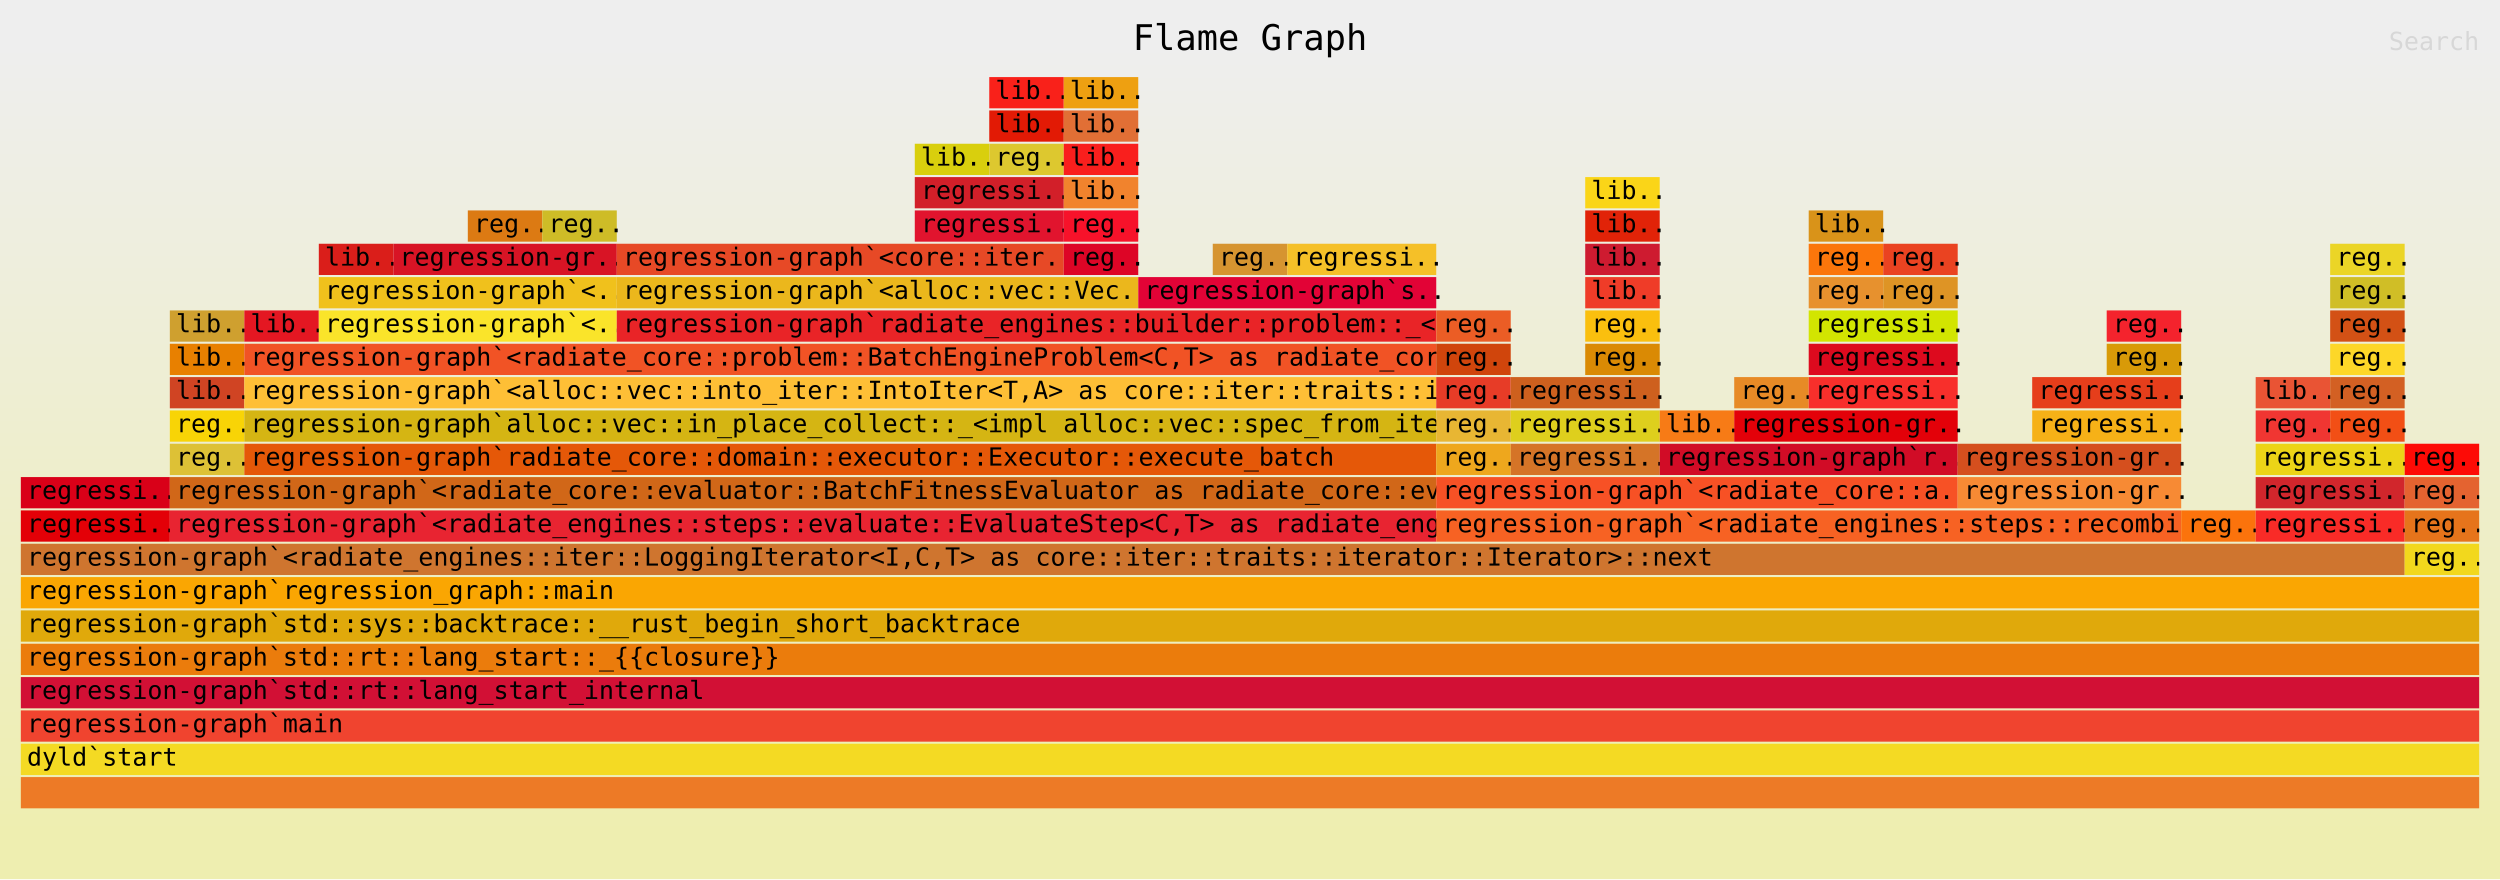
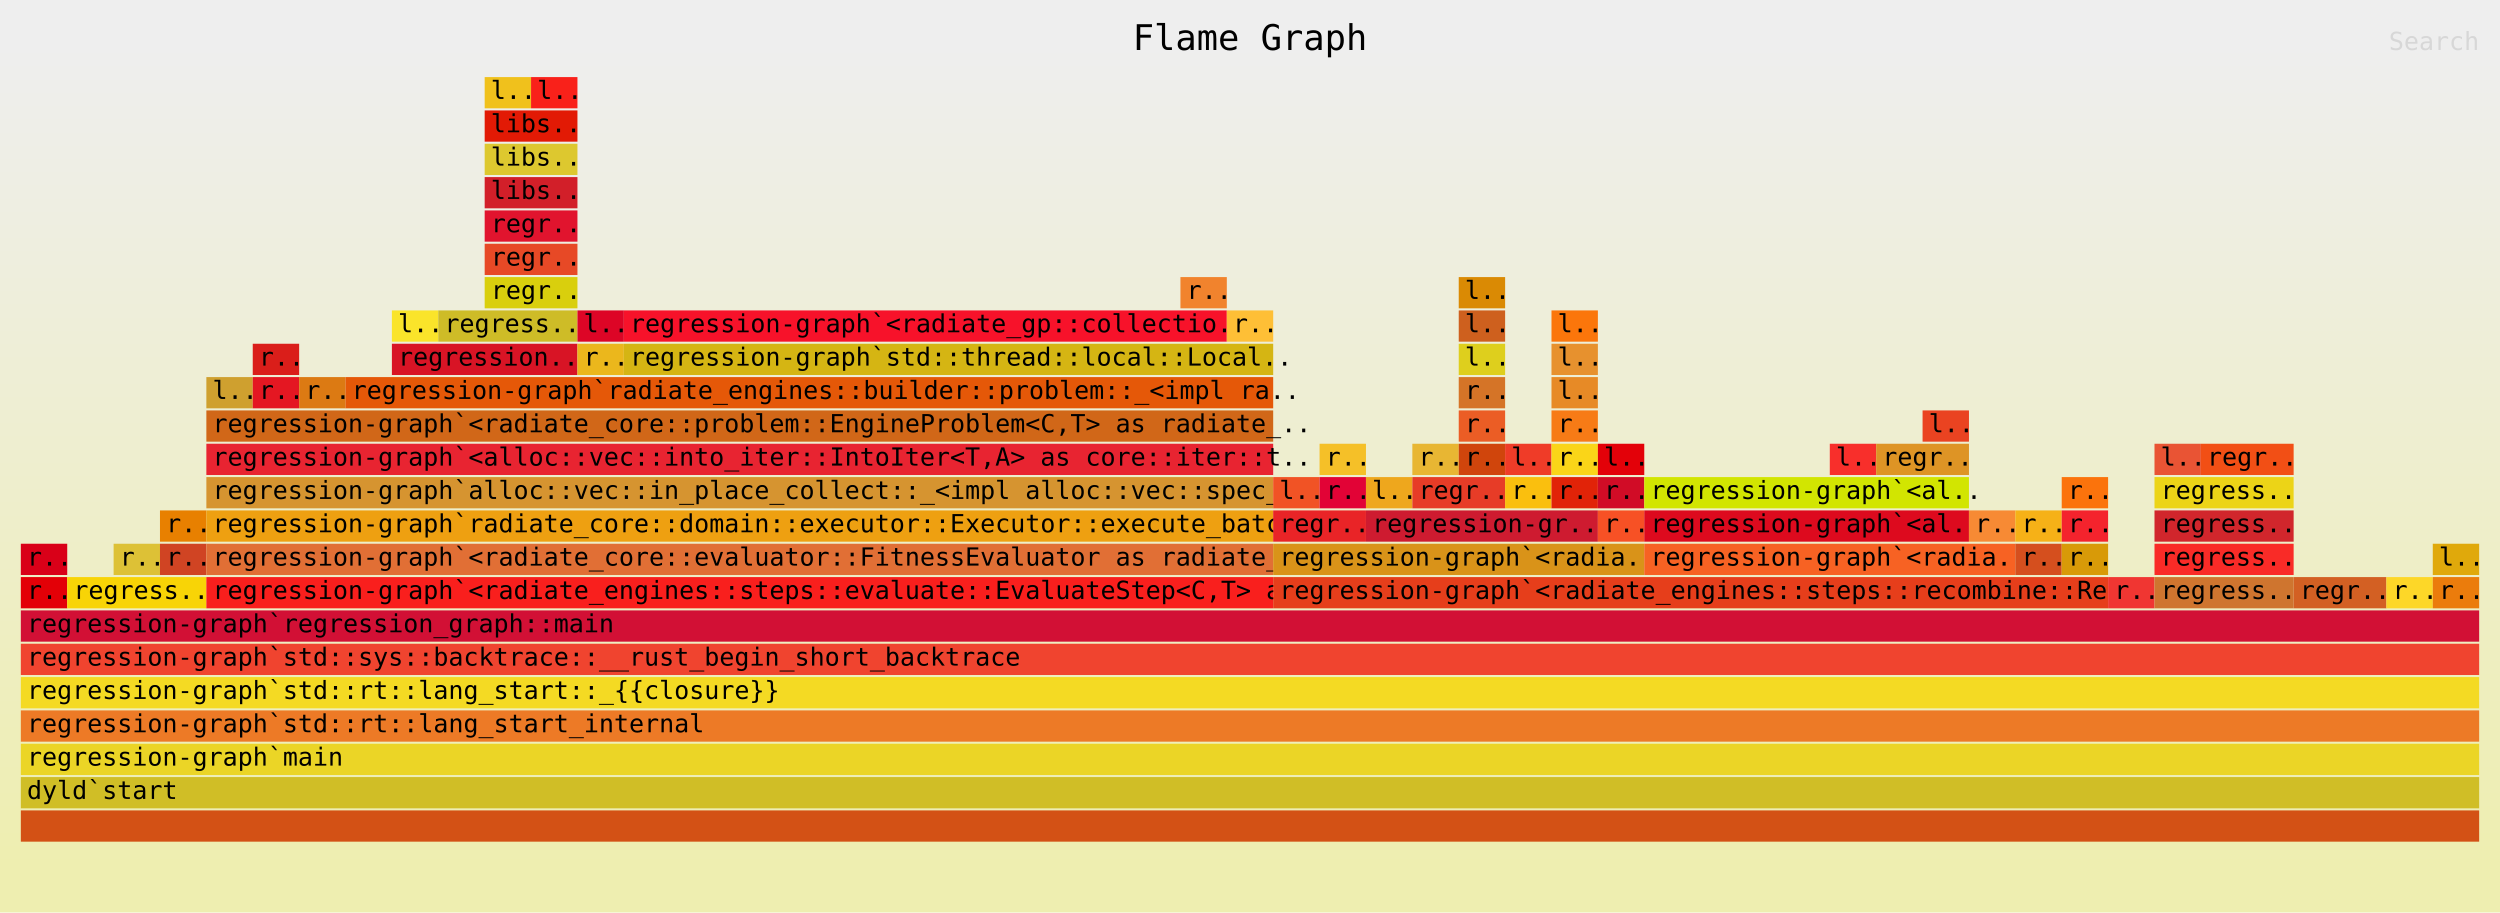
- <svg xmlns="http://www.w3.org/2000/svg" xmlns:ns1="http://github.com/jonhoo/inferno" version="1.1" width="1200" height="422" viewBox="0 0 1200 422">
+ <svg xmlns="http://www.w3.org/2000/svg" xmlns:ns1="http://github.com/jonhoo/inferno" version="1.1" width="1200" height="438" viewBox="0 0 1200 438">
  <defs>
    <linearGradient id="background" y1="0" y2="1" x1="0" x2="0">
      <stop stop-color="#eeeeee" offset="5%" />
      <stop stop-color="#eeeeb0" offset="95%" />
    </linearGradient>
  </defs>
  <style type="text/css">
text { font-family:monospace; font-size:12px }
#title { text-anchor:middle; font-size:17px; }
#matched { text-anchor:end; }
#search { text-anchor:end; opacity:0.1; cursor:pointer; }
#search:hover, #search.show { opacity:1; }
#subtitle { text-anchor:middle; font-color:rgb(160,160,160); }
#unzoom { cursor:pointer; }
#frames &gt; *:hover { stroke:black; stroke-width:0.5; cursor:pointer; }
.hide { display:none; }
.parent { opacity:0.5; }
</style>
-   <rect x="0" y="0" width="100%" height="422" fill="url(#background)" />
+   <rect x="0" y="0" width="100%" height="438" fill="url(#background)" />
  <text id="title" fill="rgb(0,0,0)" x="50%" y="24.00">Flame Graph</text>
-   <text id="details" fill="rgb(0,0,0)" x="10" y="405.00"> </text>
+   <text id="details" fill="rgb(0,0,0)" x="10" y="421.00"> </text>
  <text id="unzoom" class="hide" fill="rgb(0,0,0)" x="10" y="24.00">Reset Zoom</text>
  <text id="search" fill="rgb(0,0,0)" x="1190" y="24.00">Search</text>
-   <text id="matched" fill="rgb(0,0,0)" x="1190" y="405.00"> </text>
-   <svg id="frames" x="10" width="1180" total_samples="33">
-     <g>
-       <rect x="0%" y="245" width="6.061%" height="15" fill="rgb(227,0,7)" ns1:x="0" ns1:w="2" />
-       <text x="0.25%" y="255.50">regressi..</text>
-     </g>
-     <g>
-       <rect x="0%" y="229" width="6.061%" height="15" fill="rgb(217,0,24)" ns1:x="0" ns1:w="2" />
-       <text x="0.25%" y="239.50">regressi..</text>
-     </g>
-     <g>
-       <rect x="6.061%" y="213" width="3.03%" height="15" fill="rgb(221,193,54)" ns1:x="2" ns1:w="1" />
-       <text x="6.311%" y="223.50">reg..</text>
-     </g>
-     <g>
-       <rect x="6.061%" y="197" width="3.03%" height="15" fill="rgb(248,212,6)" ns1:x="2" ns1:w="1" />
-       <text x="6.311%" y="207.50">reg..</text>
-     </g>
-     <g>
-       <rect x="6.061%" y="181" width="3.03%" height="15" fill="rgb(208,68,35)" ns1:x="2" ns1:w="1" />
-       <text x="6.311%" y="191.50">lib..</text>
-     </g>
-     <g>
-       <rect x="6.061%" y="165" width="3.03%" height="15" fill="rgb(232,128,0)" ns1:x="2" ns1:w="1" />
-       <text x="6.311%" y="175.50">lib..</text>
-     </g>
-     <g>
-       <rect x="6.061%" y="149" width="3.03%" height="15" fill="rgb(207,160,47)" ns1:x="2" ns1:w="1" />
-       <text x="6.311%" y="159.50">lib..</text>
-     </g>
-     <g>
-       <rect x="9.091%" y="149" width="3.03%" height="15" fill="rgb(228,23,34)" ns1:x="3" ns1:w="1" />
-       <text x="9.341%" y="159.50">lib..</text>
-     </g>
-     <g>
-       <rect x="12.121%" y="117" width="3.03%" height="15" fill="rgb(218,30,26)" ns1:x="4" ns1:w="1" />
-       <text x="12.371%" y="127.50">lib..</text>
-     </g>
-     <g>
-       <rect x="18.182%" y="101" width="3.03%" height="15" fill="rgb(220,122,19)" ns1:x="6" ns1:w="1" />
-       <text x="18.432%" y="111.50">reg..</text>
-     </g>
-     <g>
-       <rect x="12.121%" y="149" width="12.121%" height="15" fill="rgb(250,228,42)" ns1:x="4" ns1:w="4" />
-       <text x="12.371%" y="159.50">regression-graph`&lt;..</text>
-     </g>
-     <g>
-       <rect x="12.121%" y="133" width="12.121%" height="15" fill="rgb(240,193,28)" ns1:x="4" ns1:w="4" />
-       <text x="12.371%" y="143.50">regression-graph`&lt;..</text>
-     </g>
-     <g>
-       <rect x="15.152%" y="117" width="9.091%" height="15" fill="rgb(216,20,37)" ns1:x="5" ns1:w="3" />
-       <text x="15.402%" y="127.50">regression-gr..</text>
-     </g>
-     <g>
-       <rect x="21.212%" y="101" width="3.03%" height="15" fill="rgb(206,188,39)" ns1:x="7" ns1:w="1" />
-       <text x="21.462%" y="111.50">reg..</text>
-     </g>
-     <g>
-       <rect x="36.364%" y="69" width="3.03%" height="15" fill="rgb(217,207,13)" ns1:x="12" ns1:w="1" />
-       <text x="36.614%" y="79.50">lib..</text>
-     </g>
-     <g>
-       <rect x="24.242%" y="117" width="18.182%" height="15" fill="rgb(231,73,38)" ns1:x="8" ns1:w="6" />
-       <text x="24.492%" y="127.50">regression-graph`&lt;core::iter..</text>
-     </g>
-     <g>
-       <rect x="36.364%" y="101" width="6.061%" height="15" fill="rgb(225,20,46)" ns1:x="12" ns1:w="2" />
-       <text x="36.614%" y="111.50">regressi..</text>
-     </g>
-     <g>
-       <rect x="36.364%" y="85" width="6.061%" height="15" fill="rgb(210,31,41)" ns1:x="12" ns1:w="2" />
-       <text x="36.614%" y="95.50">regressi..</text>
-     </g>
-     <g>
-       <rect x="39.394%" y="69" width="3.03%" height="15" fill="rgb(221,200,47)" ns1:x="13" ns1:w="1" />
-       <text x="39.644%" y="79.50">reg..</text>
-     </g>
-     <g>
-       <rect x="39.394%" y="53" width="3.03%" height="15" fill="rgb(226,26,5)" ns1:x="13" ns1:w="1" />
-       <text x="39.644%" y="63.50">lib..</text>
-     </g>
-     <g>
-       <rect x="39.394%" y="37" width="3.03%" height="15" fill="rgb(249,33,26)" ns1:x="13" ns1:w="1" />
-       <text x="39.644%" y="47.50">lib..</text>
-     </g>
-     <g>
-       <rect x="24.242%" y="133" width="21.212%" height="15" fill="rgb(235,183,28)" ns1:x="8" ns1:w="7" />
-       <text x="24.492%" y="143.50">regression-graph`&lt;alloc::vec::Vec..</text>
-     </g>
-     <g>
-       <rect x="42.424%" y="117" width="3.03%" height="15" fill="rgb(221,5,38)" ns1:x="14" ns1:w="1" />
-       <text x="42.674%" y="127.50">reg..</text>
-     </g>
-     <g>
-       <rect x="42.424%" y="101" width="3.03%" height="15" fill="rgb(247,18,42)" ns1:x="14" ns1:w="1" />
-       <text x="42.674%" y="111.50">reg..</text>
-     </g>
-     <g>
-       <rect x="42.424%" y="85" width="3.03%" height="15" fill="rgb(241,131,45)" ns1:x="14" ns1:w="1" />
-       <text x="42.674%" y="95.50">lib..</text>
-     </g>
-     <g>
-       <rect x="42.424%" y="69" width="3.03%" height="15" fill="rgb(249,31,29)" ns1:x="14" ns1:w="1" />
-       <text x="42.674%" y="79.50">lib..</text>
-     </g>
-     <g>
-       <rect x="42.424%" y="53" width="3.03%" height="15" fill="rgb(225,111,53)" ns1:x="14" ns1:w="1" />
-       <text x="42.674%" y="63.50">lib..</text>
-     </g>
-     <g>
-       <rect x="42.424%" y="37" width="3.03%" height="15" fill="rgb(238,160,17)" ns1:x="14" ns1:w="1" />
-       <text x="42.674%" y="47.50">lib..</text>
-     </g>
-     <g>
-       <rect x="48.485%" y="117" width="3.03%" height="15" fill="rgb(214,148,48)" ns1:x="16" ns1:w="1" />
-       <text x="48.735%" y="127.50">reg..</text>
-     </g>
-     <g>
-       <rect x="6.061%" y="245" width="51.515%" height="15" fill="rgb(232,36,49)" ns1:x="2" ns1:w="17" />
-       <text x="6.311%" y="255.50">regression-graph`&lt;radiate_engines::steps::evaluate::EvaluateStep&lt;C,T&gt; as radiate_engi..</text>
-     </g>
-     <g>
-       <rect x="6.061%" y="229" width="51.515%" height="15" fill="rgb(209,103,24)" ns1:x="2" ns1:w="17" />
-       <text x="6.311%" y="239.50">regression-graph`&lt;radiate_core::evaluator::BatchFitnessEvaluator as radiate_core::eva..</text>
-     </g>
-     <g>
-       <rect x="9.091%" y="213" width="48.485%" height="15" fill="rgb(229,88,8)" ns1:x="3" ns1:w="16" />
-       <text x="9.341%" y="223.50">regression-graph`radiate_core::domain::executor::Executor::execute_batch</text>
-     </g>
-     <g>
-       <rect x="9.091%" y="197" width="48.485%" height="15" fill="rgb(213,181,19)" ns1:x="3" ns1:w="16" />
-       <text x="9.341%" y="207.50">regression-graph`alloc::vec::in_place_collect::_&lt;impl alloc::vec::spec_from_iter..</text>
-     </g>
-     <g>
-       <rect x="9.091%" y="181" width="48.485%" height="15" fill="rgb(254,191,54)" ns1:x="3" ns1:w="16" />
-       <text x="9.341%" y="191.50">regression-graph`&lt;alloc::vec::into_iter::IntoIter&lt;T,A&gt; as core::iter::traits::it..</text>
-     </g>
-     <g>
-       <rect x="9.091%" y="165" width="48.485%" height="15" fill="rgb(241,83,37)" ns1:x="3" ns1:w="16" />
-       <text x="9.341%" y="175.50">regression-graph`&lt;radiate_core::problem::BatchEngineProblem&lt;C,T&gt; as radiate_core..</text>
-     </g>
-     <g>
-       <rect x="24.242%" y="149" width="33.333%" height="15" fill="rgb(233,36,39)" ns1:x="8" ns1:w="11" />
-       <text x="24.492%" y="159.50">regression-graph`radiate_engines::builder::problem::_&lt;..</text>
-     </g>
-     <g>
-       <rect x="45.455%" y="133" width="12.121%" height="15" fill="rgb(226,3,54)" ns1:x="15" ns1:w="4" />
-       <text x="45.705%" y="143.50">regression-graph`s..</text>
-     </g>
-     <g>
-       <rect x="51.515%" y="117" width="6.061%" height="15" fill="rgb(245,192,40)" ns1:x="17" ns1:w="2" />
-       <text x="51.765%" y="127.50">regressi..</text>
-     </g>
-     <g>
-       <rect x="57.576%" y="213" width="3.03%" height="15" fill="rgb(238,167,29)" ns1:x="19" ns1:w="1" />
-       <text x="57.826%" y="223.50">reg..</text>
-     </g>
-     <g>
-       <rect x="57.576%" y="197" width="3.03%" height="15" fill="rgb(232,182,51)" ns1:x="19" ns1:w="1" />
-       <text x="57.826%" y="207.50">reg..</text>
-     </g>
-     <g>
-       <rect x="57.576%" y="181" width="3.03%" height="15" fill="rgb(231,60,39)" ns1:x="19" ns1:w="1" />
-       <text x="57.826%" y="191.50">reg..</text>
-     </g>
-     <g>
-       <rect x="57.576%" y="165" width="3.03%" height="15" fill="rgb(208,69,12)" ns1:x="19" ns1:w="1" />
-       <text x="57.826%" y="175.50">reg..</text>
-     </g>
-     <g>
-       <rect x="57.576%" y="149" width="3.03%" height="15" fill="rgb(235,93,37)" ns1:x="19" ns1:w="1" />
-       <text x="57.826%" y="159.50">reg..</text>
-     </g>
-     <g>
-       <rect x="60.606%" y="213" width="6.061%" height="15" fill="rgb(213,116,39)" ns1:x="20" ns1:w="2" />
-       <text x="60.856%" y="223.50">regressi..</text>
-     </g>
-     <g>
-       <rect x="60.606%" y="197" width="6.061%" height="15" fill="rgb(222,207,29)" ns1:x="20" ns1:w="2" />
-       <text x="60.856%" y="207.50">regressi..</text>
-     </g>
-     <g>
-       <rect x="60.606%" y="181" width="6.061%" height="15" fill="rgb(206,96,30)" ns1:x="20" ns1:w="2" />
-       <text x="60.856%" y="191.50">regressi..</text>
-     </g>
-     <g>
-       <rect x="63.636%" y="165" width="3.03%" height="15" fill="rgb(218,138,4)" ns1:x="21" ns1:w="1" />
-       <text x="63.886%" y="175.50">reg..</text>
-     </g>
-     <g>
-       <rect x="63.636%" y="149" width="3.03%" height="15" fill="rgb(250,191,14)" ns1:x="21" ns1:w="1" />
-       <text x="63.886%" y="159.50">reg..</text>
-     </g>
-     <g>
-       <rect x="63.636%" y="133" width="3.03%" height="15" fill="rgb(239,60,40)" ns1:x="21" ns1:w="1" />
-       <text x="63.886%" y="143.50">lib..</text>
-     </g>
-     <g>
-       <rect x="63.636%" y="117" width="3.03%" height="15" fill="rgb(206,27,48)" ns1:x="21" ns1:w="1" />
-       <text x="63.886%" y="127.50">lib..</text>
-     </g>
-     <g>
-       <rect x="63.636%" y="101" width="3.03%" height="15" fill="rgb(225,35,8)" ns1:x="21" ns1:w="1" />
-       <text x="63.886%" y="111.50">lib..</text>
-     </g>
-     <g>
-       <rect x="63.636%" y="85" width="3.03%" height="15" fill="rgb(250,213,24)" ns1:x="21" ns1:w="1" />
-       <text x="63.886%" y="95.50">lib..</text>
-     </g>
-     <g>
-       <rect x="66.667%" y="197" width="3.03%" height="15" fill="rgb(247,123,22)" ns1:x="22" ns1:w="1" />
-       <text x="66.917%" y="207.50">lib..</text>
-     </g>
-     <g>
-       <rect x="69.697%" y="181" width="3.03%" height="15" fill="rgb(231,138,38)" ns1:x="23" ns1:w="1" />
-       <text x="69.947%" y="191.50">reg..</text>
-     </g>
-     <g>
-       <rect x="72.727%" y="133" width="3.03%" height="15" fill="rgb(231,145,46)" ns1:x="24" ns1:w="1" />
-       <text x="72.977%" y="143.50">reg..</text>
-     </g>
-     <g>
-       <rect x="72.727%" y="117" width="3.03%" height="15" fill="rgb(251,118,11)" ns1:x="24" ns1:w="1" />
-       <text x="72.977%" y="127.50">reg..</text>
-     </g>
-     <g>
-       <rect x="72.727%" y="101" width="3.03%" height="15" fill="rgb(217,147,25)" ns1:x="24" ns1:w="1" />
-       <text x="72.977%" y="111.50">lib..</text>
-     </g>
-     <g>
-       <rect x="57.576%" y="229" width="21.212%" height="15" fill="rgb(247,81,37)" ns1:x="19" ns1:w="7" />
-       <text x="57.826%" y="239.50">regression-graph`&lt;radiate_core::a..</text>
-     </g>
-     <g>
-       <rect x="66.667%" y="213" width="12.121%" height="15" fill="rgb(209,12,38)" ns1:x="22" ns1:w="4" />
-       <text x="66.917%" y="223.50">regression-graph`r..</text>
-     </g>
-     <g>
-       <rect x="69.697%" y="197" width="9.091%" height="15" fill="rgb(227,1,9)" ns1:x="23" ns1:w="3" />
-       <text x="69.947%" y="207.50">regression-gr..</text>
-     </g>
-     <g>
-       <rect x="72.727%" y="181" width="6.061%" height="15" fill="rgb(248,47,43)" ns1:x="24" ns1:w="2" />
-       <text x="72.977%" y="191.50">regressi..</text>
-     </g>
-     <g>
-       <rect x="72.727%" y="165" width="6.061%" height="15" fill="rgb(221,10,30)" ns1:x="24" ns1:w="2" />
-       <text x="72.977%" y="175.50">regressi..</text>
-     </g>
-     <g>
-       <rect x="72.727%" y="149" width="6.061%" height="15" fill="rgb(210,229,1)" ns1:x="24" ns1:w="2" />
-       <text x="72.977%" y="159.50">regressi..</text>
-     </g>
-     <g>
-       <rect x="75.758%" y="133" width="3.03%" height="15" fill="rgb(222,148,37)" ns1:x="25" ns1:w="1" />
-       <text x="76.008%" y="143.50">reg..</text>
-     </g>
-     <g>
-       <rect x="75.758%" y="117" width="3.03%" height="15" fill="rgb(234,67,33)" ns1:x="25" ns1:w="1" />
-       <text x="76.008%" y="127.50">reg..</text>
-     </g>
-     <g>
-       <rect x="57.576%" y="245" width="30.303%" height="15" fill="rgb(247,98,35)" ns1:x="19" ns1:w="10" />
-       <text x="57.826%" y="255.50">regression-graph`&lt;radiate_engines::steps::recombi..</text>
-     </g>
-     <g>
-       <rect x="78.788%" y="229" width="9.091%" height="15" fill="rgb(247,138,52)" ns1:x="26" ns1:w="3" />
-       <text x="79.038%" y="239.50">regression-gr..</text>
-     </g>
-     <g>
-       <rect x="78.788%" y="213" width="9.091%" height="15" fill="rgb(213,79,30)" ns1:x="26" ns1:w="3" />
-       <text x="79.038%" y="223.50">regression-gr..</text>
-     </g>
-     <g>
-       <rect x="81.818%" y="197" width="6.061%" height="15" fill="rgb(246,177,23)" ns1:x="27" ns1:w="2" />
-       <text x="82.068%" y="207.50">regressi..</text>
-     </g>
-     <g>
-       <rect x="81.818%" y="181" width="6.061%" height="15" fill="rgb(230,62,27)" ns1:x="27" ns1:w="2" />
-       <text x="82.068%" y="191.50">regressi..</text>
-     </g>
-     <g>
-       <rect x="84.849%" y="165" width="3.03%" height="15" fill="rgb(216,154,8)" ns1:x="28" ns1:w="1" />
-       <text x="85.099%" y="175.50">reg..</text>
-     </g>
-     <g>
-       <rect x="84.849%" y="149" width="3.03%" height="15" fill="rgb(244,35,45)" ns1:x="28" ns1:w="1" />
-       <text x="85.099%" y="159.50">reg..</text>
-     </g>
-     <g>
-       <rect x="87.879%" y="245" width="3.03%" height="15" fill="rgb(251,115,12)" ns1:x="29" ns1:w="1" />
-       <text x="88.129%" y="255.50">reg..</text>
-     </g>
-     <g>
-       <rect x="90.909%" y="197" width="3.03%" height="15" fill="rgb(240,54,50)" ns1:x="30" ns1:w="1" />
-       <text x="91.159%" y="207.50">reg..</text>
-     </g>
-     <g>
-       <rect x="90.909%" y="181" width="3.03%" height="15" fill="rgb(233,84,52)" ns1:x="30" ns1:w="1" />
-       <text x="91.159%" y="191.50">lib..</text>
-     </g>
-     <g>
-       <rect x="0%" y="261" width="96.97%" height="15" fill="rgb(207,117,47)" ns1:x="0" ns1:w="32" />
-       <text x="0.25%" y="271.50">regression-graph`&lt;radiate_engines::iter::LoggingIterator&lt;I,C,T&gt; as core::iter::traits::iterator::Iterator&gt;::next</text>
-     </g>
-     <g>
-       <rect x="90.909%" y="245" width="6.061%" height="15" fill="rgb(249,43,39)" ns1:x="30" ns1:w="2" />
-       <text x="91.159%" y="255.50">regressi..</text>
-     </g>
-     <g>
-       <rect x="90.909%" y="229" width="6.061%" height="15" fill="rgb(209,38,44)" ns1:x="30" ns1:w="2" />
-       <text x="91.159%" y="239.50">regressi..</text>
-     </g>
-     <g>
-       <rect x="90.909%" y="213" width="6.061%" height="15" fill="rgb(236,212,23)" ns1:x="30" ns1:w="2" />
-       <text x="91.159%" y="223.50">regressi..</text>
-     </g>
-     <g>
-       <rect x="93.939%" y="197" width="3.03%" height="15" fill="rgb(242,79,21)" ns1:x="31" ns1:w="1" />
-       <text x="94.189%" y="207.50">reg..</text>
-     </g>
-     <g>
-       <rect x="93.939%" y="181" width="3.03%" height="15" fill="rgb(211,96,35)" ns1:x="31" ns1:w="1" />
-       <text x="94.189%" y="191.50">reg..</text>
-     </g>
-     <g>
-       <rect x="93.939%" y="165" width="3.03%" height="15" fill="rgb(253,215,40)" ns1:x="31" ns1:w="1" />
-       <text x="94.189%" y="175.50">reg..</text>
-     </g>
-     <g>
-       <rect x="93.939%" y="149" width="3.03%" height="15" fill="rgb(211,81,21)" ns1:x="31" ns1:w="1" />
-       <text x="94.189%" y="159.50">reg..</text>
-     </g>
-     <g>
-       <rect x="93.939%" y="133" width="3.03%" height="15" fill="rgb(208,190,38)" ns1:x="31" ns1:w="1" />
-       <text x="94.189%" y="143.50">reg..</text>
-     </g>
-     <g>
-       <rect x="93.939%" y="117" width="3.03%" height="15" fill="rgb(235,213,38)" ns1:x="31" ns1:w="1" />
-       <text x="94.189%" y="127.50">reg..</text>
-     </g>
-     <g>
-       <rect x="0%" y="373" width="100%" height="15" fill="rgb(237,122,38)" ns1:x="0" ns1:w="33" />
-       <text x="0.25%" y="383.50" />
-     </g>
-     <g>
-       <rect x="0%" y="357" width="100%" height="15" fill="rgb(244,218,35)" ns1:x="0" ns1:w="33" />
-       <text x="0.25%" y="367.50">dyld`start</text>
-     </g>
-     <g>
-       <rect x="0%" y="341" width="100%" height="15" fill="rgb(240,68,47)" ns1:x="0" ns1:w="33" />
-       <text x="0.25%" y="351.50">regression-graph`main</text>
-     </g>
-     <g>
-       <rect x="0%" y="325" width="100%" height="15" fill="rgb(210,16,53)" ns1:x="0" ns1:w="33" />
-       <text x="0.25%" y="335.50">regression-graph`std::rt::lang_start_internal</text>
-     </g>
-     <g>
-       <rect x="0%" y="309" width="100%" height="15" fill="rgb(235,124,12)" ns1:x="0" ns1:w="33" />
-       <text x="0.25%" y="319.50">regression-graph`std::rt::lang_start::_{{closure}}</text>
-     </g>
-     <g>
-       <rect x="0%" y="293" width="100%" height="15" fill="rgb(224,169,11)" ns1:x="0" ns1:w="33" />
-       <text x="0.25%" y="303.50">regression-graph`std::sys::backtrace::__rust_begin_short_backtrace</text>
-     </g>
-     <g>
-       <rect x="0%" y="277" width="100%" height="15" fill="rgb(250,166,2)" ns1:x="0" ns1:w="33" />
-       <text x="0.25%" y="287.50">regression-graph`regression_graph::main</text>
-     </g>
-     <g>
-       <rect x="96.97%" y="261" width="3.03%" height="15" fill="rgb(242,216,29)" ns1:x="32" ns1:w="1" />
-       <text x="97.22%" y="271.50">reg..</text>
-     </g>
-     <g>
-       <rect x="96.97%" y="245" width="3.03%" height="15" fill="rgb(230,116,27)" ns1:x="32" ns1:w="1" />
-       <text x="97.22%" y="255.50">reg..</text>
-     </g>
-     <g>
-       <rect x="96.97%" y="229" width="3.03%" height="15" fill="rgb(228,99,48)" ns1:x="32" ns1:w="1" />
-       <text x="97.22%" y="239.50">reg..</text>
-     </g>
-     <g>
-       <rect x="96.97%" y="213" width="3.03%" height="15" fill="rgb(253,11,6)" ns1:x="32" ns1:w="1" />
-       <text x="97.22%" y="223.50">reg..</text>
+   <text id="matched" fill="rgb(0,0,0)" x="1190" y="421.00"> </text>
+   <svg id="frames" x="10" width="1180" total_samples="53">
+     <g>
+       <rect x="0%" y="277" width="1.887%" height="15" fill="rgb(227,0,7)" ns1:x="0" ns1:w="1" />
+       <text x="0.25%" y="287.50">r..</text>
+     </g>
+     <g>
+       <rect x="0%" y="261" width="1.887%" height="15" fill="rgb(217,0,24)" ns1:x="0" ns1:w="1" />
+       <text x="0.25%" y="271.50">r..</text>
+     </g>
+     <g>
+       <rect x="3.774%" y="261" width="1.887%" height="15" fill="rgb(221,193,54)" ns1:x="2" ns1:w="1" />
+       <text x="4.024%" y="271.50">r..</text>
+     </g>
+     <g>
+       <rect x="1.887%" y="277" width="5.66%" height="15" fill="rgb(248,212,6)" ns1:x="1" ns1:w="3" />
+       <text x="2.137%" y="287.50">regress..</text>
+     </g>
+     <g>
+       <rect x="5.66%" y="261" width="1.887%" height="15" fill="rgb(208,68,35)" ns1:x="3" ns1:w="1" />
+       <text x="5.91%" y="271.50">r..</text>
+     </g>
+     <g>
+       <rect x="5.66%" y="245" width="1.887%" height="15" fill="rgb(232,128,0)" ns1:x="3" ns1:w="1" />
+       <text x="5.91%" y="255.50">r..</text>
+     </g>
+     <g>
+       <rect x="7.547%" y="181" width="1.887%" height="15" fill="rgb(207,160,47)" ns1:x="4" ns1:w="1" />
+       <text x="7.797%" y="191.50">l..</text>
+     </g>
+     <g>
+       <rect x="9.434%" y="181" width="1.887%" height="15" fill="rgb(228,23,34)" ns1:x="5" ns1:w="1" />
+       <text x="9.684%" y="191.50">r..</text>
+     </g>
+     <g>
+       <rect x="9.434%" y="165" width="1.887%" height="15" fill="rgb(218,30,26)" ns1:x="5" ns1:w="1" />
+       <text x="9.684%" y="175.50">r..</text>
+     </g>
+     <g>
+       <rect x="11.321%" y="181" width="1.887%" height="15" fill="rgb(220,122,19)" ns1:x="6" ns1:w="1" />
+       <text x="11.571%" y="191.50">r..</text>
+     </g>
+     <g>
+       <rect x="15.094%" y="149" width="1.887%" height="15" fill="rgb(250,228,42)" ns1:x="8" ns1:w="1" />
+       <text x="15.344%" y="159.50">l..</text>
+     </g>
+     <g>
+       <rect x="18.868%" y="37" width="1.887%" height="15" fill="rgb(240,193,28)" ns1:x="10" ns1:w="1" />
+       <text x="19.118%" y="47.50">l..</text>
+     </g>
+     <g>
+       <rect x="15.094%" y="165" width="7.547%" height="15" fill="rgb(216,20,37)" ns1:x="8" ns1:w="4" />
+       <text x="15.344%" y="175.50">regression..</text>
+     </g>
+     <g>
+       <rect x="16.981%" y="149" width="5.66%" height="15" fill="rgb(206,188,39)" ns1:x="9" ns1:w="3" />
+       <text x="17.231%" y="159.50">regress..</text>
+     </g>
+     <g>
+       <rect x="18.868%" y="133" width="3.774%" height="15" fill="rgb(217,207,13)" ns1:x="10" ns1:w="2" />
+       <text x="19.118%" y="143.50">regr..</text>
+     </g>
+     <g>
+       <rect x="18.868%" y="117" width="3.774%" height="15" fill="rgb(231,73,38)" ns1:x="10" ns1:w="2" />
+       <text x="19.118%" y="127.50">regr..</text>
+     </g>
+     <g>
+       <rect x="18.868%" y="101" width="3.774%" height="15" fill="rgb(225,20,46)" ns1:x="10" ns1:w="2" />
+       <text x="19.118%" y="111.50">regr..</text>
+     </g>
+     <g>
+       <rect x="18.868%" y="85" width="3.774%" height="15" fill="rgb(210,31,41)" ns1:x="10" ns1:w="2" />
+       <text x="19.118%" y="95.50">libs..</text>
+     </g>
+     <g>
+       <rect x="18.868%" y="69" width="3.774%" height="15" fill="rgb(221,200,47)" ns1:x="10" ns1:w="2" />
+       <text x="19.118%" y="79.50">libs..</text>
+     </g>
+     <g>
+       <rect x="18.868%" y="53" width="3.774%" height="15" fill="rgb(226,26,5)" ns1:x="10" ns1:w="2" />
+       <text x="19.118%" y="63.50">libs..</text>
+     </g>
+     <g>
+       <rect x="20.755%" y="37" width="1.887%" height="15" fill="rgb(249,33,26)" ns1:x="11" ns1:w="1" />
+       <text x="21.005%" y="47.50">l..</text>
+     </g>
+     <g>
+       <rect x="22.642%" y="165" width="1.887%" height="15" fill="rgb(235,183,28)" ns1:x="12" ns1:w="1" />
+       <text x="22.892%" y="175.50">r..</text>
+     </g>
+     <g>
+       <rect x="22.642%" y="149" width="1.887%" height="15" fill="rgb(221,5,38)" ns1:x="12" ns1:w="1" />
+       <text x="22.892%" y="159.50">l..</text>
+     </g>
+     <g>
+       <rect x="24.528%" y="149" width="24.528%" height="15" fill="rgb(247,18,42)" ns1:x="13" ns1:w="13" />
+       <text x="24.778%" y="159.50">regression-graph`&lt;radiate_gp::collectio..</text>
+     </g>
+     <g>
+       <rect x="47.17%" y="133" width="1.887%" height="15" fill="rgb(241,131,45)" ns1:x="25" ns1:w="1" />
+       <text x="47.42%" y="143.50">r..</text>
+     </g>
+     <g>
+       <rect x="7.547%" y="277" width="43.396%" height="15" fill="rgb(249,31,29)" ns1:x="4" ns1:w="23" />
+       <text x="7.797%" y="287.50">regression-graph`&lt;radiate_engines::steps::evaluate::EvaluateStep&lt;C,T&gt; a..</text>
+     </g>
+     <g>
+       <rect x="7.547%" y="261" width="43.396%" height="15" fill="rgb(225,111,53)" ns1:x="4" ns1:w="23" />
+       <text x="7.797%" y="271.50">regression-graph`&lt;radiate_core::evaluator::FitnessEvaluator as radiate_..</text>
+     </g>
+     <g>
+       <rect x="7.547%" y="245" width="43.396%" height="15" fill="rgb(238,160,17)" ns1:x="4" ns1:w="23" />
+       <text x="7.797%" y="255.50">regression-graph`radiate_core::domain::executor::Executor::execute_batch</text>
+     </g>
+     <g>
+       <rect x="7.547%" y="229" width="43.396%" height="15" fill="rgb(214,148,48)" ns1:x="4" ns1:w="23" />
+       <text x="7.797%" y="239.50">regression-graph`alloc::vec::in_place_collect::_&lt;impl alloc::vec::spec_..</text>
+     </g>
+     <g>
+       <rect x="7.547%" y="213" width="43.396%" height="15" fill="rgb(232,36,49)" ns1:x="4" ns1:w="23" />
+       <text x="7.797%" y="223.50">regression-graph`&lt;alloc::vec::into_iter::IntoIter&lt;T,A&gt; as core::iter::t..</text>
+     </g>
+     <g>
+       <rect x="7.547%" y="197" width="43.396%" height="15" fill="rgb(209,103,24)" ns1:x="4" ns1:w="23" />
+       <text x="7.797%" y="207.50">regression-graph`&lt;radiate_core::problem::EngineProblem&lt;C,T&gt; as radiate_..</text>
+     </g>
+     <g>
+       <rect x="13.207%" y="181" width="37.736%" height="15" fill="rgb(229,88,8)" ns1:x="7" ns1:w="20" />
+       <text x="13.457%" y="191.50">regression-graph`radiate_engines::builder::problem::_&lt;impl ra..</text>
+     </g>
+     <g>
+       <rect x="24.528%" y="165" width="26.415%" height="15" fill="rgb(213,181,19)" ns1:x="13" ns1:w="14" />
+       <text x="24.778%" y="175.50">regression-graph`std::thread::local::Local..</text>
+     </g>
+     <g>
+       <rect x="49.057%" y="149" width="1.887%" height="15" fill="rgb(254,191,54)" ns1:x="26" ns1:w="1" />
+       <text x="49.307%" y="159.50">r..</text>
+     </g>
+     <g>
+       <rect x="50.943%" y="229" width="1.887%" height="15" fill="rgb(241,83,37)" ns1:x="27" ns1:w="1" />
+       <text x="51.193%" y="239.50">l..</text>
+     </g>
+     <g>
+       <rect x="50.943%" y="245" width="3.774%" height="15" fill="rgb(233,36,39)" ns1:x="27" ns1:w="2" />
+       <text x="51.193%" y="255.50">regr..</text>
+     </g>
+     <g>
+       <rect x="52.83%" y="229" width="1.887%" height="15" fill="rgb(226,3,54)" ns1:x="28" ns1:w="1" />
+       <text x="53.08%" y="239.50">r..</text>
+     </g>
+     <g>
+       <rect x="52.83%" y="213" width="1.887%" height="15" fill="rgb(245,192,40)" ns1:x="28" ns1:w="1" />
+       <text x="53.08%" y="223.50">r..</text>
+     </g>
+     <g>
+       <rect x="54.717%" y="229" width="1.887%" height="15" fill="rgb(238,167,29)" ns1:x="29" ns1:w="1" />
+       <text x="54.967%" y="239.50">l..</text>
+     </g>
+     <g>
+       <rect x="56.604%" y="213" width="1.887%" height="15" fill="rgb(232,182,51)" ns1:x="30" ns1:w="1" />
+       <text x="56.854%" y="223.50">r..</text>
+     </g>
+     <g>
+       <rect x="56.604%" y="229" width="3.774%" height="15" fill="rgb(231,60,39)" ns1:x="30" ns1:w="2" />
+       <text x="56.854%" y="239.50">regr..</text>
+     </g>
+     <g>
+       <rect x="58.491%" y="213" width="1.887%" height="15" fill="rgb(208,69,12)" ns1:x="31" ns1:w="1" />
+       <text x="58.741%" y="223.50">r..</text>
+     </g>
+     <g>
+       <rect x="58.491%" y="197" width="1.887%" height="15" fill="rgb(235,93,37)" ns1:x="31" ns1:w="1" />
+       <text x="58.741%" y="207.50">r..</text>
+     </g>
+     <g>
+       <rect x="58.491%" y="181" width="1.887%" height="15" fill="rgb(213,116,39)" ns1:x="31" ns1:w="1" />
+       <text x="58.741%" y="191.50">r..</text>
+     </g>
+     <g>
+       <rect x="58.491%" y="165" width="1.887%" height="15" fill="rgb(222,207,29)" ns1:x="31" ns1:w="1" />
+       <text x="58.741%" y="175.50">l..</text>
+     </g>
+     <g>
+       <rect x="58.491%" y="149" width="1.887%" height="15" fill="rgb(206,96,30)" ns1:x="31" ns1:w="1" />
+       <text x="58.741%" y="159.50">l..</text>
+     </g>
+     <g>
+       <rect x="58.491%" y="133" width="1.887%" height="15" fill="rgb(218,138,4)" ns1:x="31" ns1:w="1" />
+       <text x="58.741%" y="143.50">l..</text>
+     </g>
+     <g>
+       <rect x="60.377%" y="229" width="1.887%" height="15" fill="rgb(250,191,14)" ns1:x="32" ns1:w="1" />
+       <text x="60.627%" y="239.50">r..</text>
+     </g>
+     <g>
+       <rect x="60.377%" y="213" width="1.887%" height="15" fill="rgb(239,60,40)" ns1:x="32" ns1:w="1" />
+       <text x="60.627%" y="223.50">l..</text>
+     </g>
+     <g>
+       <rect x="54.717%" y="245" width="9.434%" height="15" fill="rgb(206,27,48)" ns1:x="29" ns1:w="5" />
+       <text x="54.967%" y="255.50">regression-gr..</text>
+     </g>
+     <g>
+       <rect x="62.264%" y="229" width="1.887%" height="15" fill="rgb(225,35,8)" ns1:x="33" ns1:w="1" />
+       <text x="62.514%" y="239.50">r..</text>
+     </g>
+     <g>
+       <rect x="62.264%" y="213" width="1.887%" height="15" fill="rgb(250,213,24)" ns1:x="33" ns1:w="1" />
+       <text x="62.514%" y="223.50">r..</text>
+     </g>
+     <g>
+       <rect x="62.264%" y="197" width="1.887%" height="15" fill="rgb(247,123,22)" ns1:x="33" ns1:w="1" />
+       <text x="62.514%" y="207.50">r..</text>
+     </g>
+     <g>
+       <rect x="62.264%" y="181" width="1.887%" height="15" fill="rgb(231,138,38)" ns1:x="33" ns1:w="1" />
+       <text x="62.514%" y="191.50">l..</text>
+     </g>
+     <g>
+       <rect x="62.264%" y="165" width="1.887%" height="15" fill="rgb(231,145,46)" ns1:x="33" ns1:w="1" />
+       <text x="62.514%" y="175.50">l..</text>
+     </g>
+     <g>
+       <rect x="62.264%" y="149" width="1.887%" height="15" fill="rgb(251,118,11)" ns1:x="33" ns1:w="1" />
+       <text x="62.514%" y="159.50">l..</text>
+     </g>
+     <g>
+       <rect x="50.943%" y="261" width="15.094%" height="15" fill="rgb(217,147,25)" ns1:x="27" ns1:w="8" />
+       <text x="51.193%" y="271.50">regression-graph`&lt;radia..</text>
+     </g>
+     <g>
+       <rect x="64.151%" y="245" width="1.887%" height="15" fill="rgb(247,81,37)" ns1:x="34" ns1:w="1" />
+       <text x="64.401%" y="255.50">r..</text>
+     </g>
+     <g>
+       <rect x="64.151%" y="229" width="1.887%" height="15" fill="rgb(209,12,38)" ns1:x="34" ns1:w="1" />
+       <text x="64.401%" y="239.50">r..</text>
+     </g>
+     <g>
+       <rect x="64.151%" y="213" width="1.887%" height="15" fill="rgb(227,1,9)" ns1:x="34" ns1:w="1" />
+       <text x="64.401%" y="223.50">l..</text>
+     </g>
+     <g>
+       <rect x="73.585%" y="213" width="1.887%" height="15" fill="rgb(248,47,43)" ns1:x="39" ns1:w="1" />
+       <text x="73.835%" y="223.50">l..</text>
+     </g>
+     <g>
+       <rect x="66.038%" y="245" width="13.207%" height="15" fill="rgb(221,10,30)" ns1:x="35" ns1:w="7" />
+       <text x="66.288%" y="255.50">regression-graph`&lt;al..</text>
+     </g>
+     <g>
+       <rect x="66.038%" y="229" width="13.207%" height="15" fill="rgb(210,229,1)" ns1:x="35" ns1:w="7" />
+       <text x="66.288%" y="239.50">regression-graph`&lt;al..</text>
+     </g>
+     <g>
+       <rect x="75.472%" y="213" width="3.774%" height="15" fill="rgb(222,148,37)" ns1:x="40" ns1:w="2" />
+       <text x="75.722%" y="223.50">regr..</text>
+     </g>
+     <g>
+       <rect x="77.359%" y="197" width="1.887%" height="15" fill="rgb(234,67,33)" ns1:x="41" ns1:w="1" />
+       <text x="77.609%" y="207.50">l..</text>
+     </g>
+     <g>
+       <rect x="66.038%" y="261" width="15.094%" height="15" fill="rgb(247,98,35)" ns1:x="35" ns1:w="8" />
+       <text x="66.288%" y="271.50">regression-graph`&lt;radia..</text>
+     </g>
+     <g>
+       <rect x="79.245%" y="245" width="1.887%" height="15" fill="rgb(247,138,52)" ns1:x="42" ns1:w="1" />
+       <text x="79.495%" y="255.50">r..</text>
+     </g>
+     <g>
+       <rect x="81.132%" y="261" width="1.887%" height="15" fill="rgb(213,79,30)" ns1:x="43" ns1:w="1" />
+       <text x="81.382%" y="271.50">r..</text>
+     </g>
+     <g>
+       <rect x="81.132%" y="245" width="1.887%" height="15" fill="rgb(246,177,23)" ns1:x="43" ns1:w="1" />
+       <text x="81.382%" y="255.50">r..</text>
+     </g>
+     <g>
+       <rect x="50.943%" y="277" width="33.962%" height="15" fill="rgb(230,62,27)" ns1:x="27" ns1:w="18" />
+       <text x="51.193%" y="287.50">regression-graph`&lt;radiate_engines::steps::recombine::Re..</text>
+     </g>
+     <g>
+       <rect x="83.019%" y="261" width="1.887%" height="15" fill="rgb(216,154,8)" ns1:x="44" ns1:w="1" />
+       <text x="83.269%" y="271.50">r..</text>
+     </g>
+     <g>
+       <rect x="83.019%" y="245" width="1.887%" height="15" fill="rgb(244,35,45)" ns1:x="44" ns1:w="1" />
+       <text x="83.269%" y="255.50">r..</text>
+     </g>
+     <g>
+       <rect x="83.019%" y="229" width="1.887%" height="15" fill="rgb(251,115,12)" ns1:x="44" ns1:w="1" />
+       <text x="83.269%" y="239.50">r..</text>
+     </g>
+     <g>
+       <rect x="84.906%" y="277" width="1.887%" height="15" fill="rgb(240,54,50)" ns1:x="45" ns1:w="1" />
+       <text x="85.156%" y="287.50">r..</text>
+     </g>
+     <g>
+       <rect x="86.793%" y="213" width="1.887%" height="15" fill="rgb(233,84,52)" ns1:x="46" ns1:w="1" />
+       <text x="87.043%" y="223.50">l..</text>
+     </g>
+     <g>
+       <rect x="86.793%" y="277" width="5.66%" height="15" fill="rgb(207,117,47)" ns1:x="46" ns1:w="3" />
+       <text x="87.043%" y="287.50">regress..</text>
+     </g>
+     <g>
+       <rect x="86.793%" y="261" width="5.66%" height="15" fill="rgb(249,43,39)" ns1:x="46" ns1:w="3" />
+       <text x="87.043%" y="271.50">regress..</text>
+     </g>
+     <g>
+       <rect x="86.793%" y="245" width="5.66%" height="15" fill="rgb(209,38,44)" ns1:x="46" ns1:w="3" />
+       <text x="87.043%" y="255.50">regress..</text>
+     </g>
+     <g>
+       <rect x="86.793%" y="229" width="5.66%" height="15" fill="rgb(236,212,23)" ns1:x="46" ns1:w="3" />
+       <text x="87.043%" y="239.50">regress..</text>
+     </g>
+     <g>
+       <rect x="88.679%" y="213" width="3.774%" height="15" fill="rgb(242,79,21)" ns1:x="47" ns1:w="2" />
+       <text x="88.929%" y="223.50">regr..</text>
+     </g>
+     <g>
+       <rect x="92.453%" y="277" width="3.774%" height="15" fill="rgb(211,96,35)" ns1:x="49" ns1:w="2" />
+       <text x="92.703%" y="287.50">regr..</text>
+     </g>
+     <g>
+       <rect x="96.226%" y="277" width="1.887%" height="15" fill="rgb(253,215,40)" ns1:x="51" ns1:w="1" />
+       <text x="96.476%" y="287.50">r..</text>
+     </g>
+     <g>
+       <rect x="0%" y="389" width="100%" height="15" fill="rgb(211,81,21)" ns1:x="0" ns1:w="53" />
+       <text x="0.25%" y="399.50" />
+     </g>
+     <g>
+       <rect x="0%" y="373" width="100%" height="15" fill="rgb(208,190,38)" ns1:x="0" ns1:w="53" />
+       <text x="0.25%" y="383.50">dyld`start</text>
+     </g>
+     <g>
+       <rect x="0%" y="357" width="100%" height="15" fill="rgb(235,213,38)" ns1:x="0" ns1:w="53" />
+       <text x="0.25%" y="367.50">regression-graph`main</text>
+     </g>
+     <g>
+       <rect x="0%" y="341" width="100%" height="15" fill="rgb(237,122,38)" ns1:x="0" ns1:w="53" />
+       <text x="0.25%" y="351.50">regression-graph`std::rt::lang_start_internal</text>
+     </g>
+     <g>
+       <rect x="0%" y="325" width="100%" height="15" fill="rgb(244,218,35)" ns1:x="0" ns1:w="53" />
+       <text x="0.25%" y="335.50">regression-graph`std::rt::lang_start::_{{closure}}</text>
+     </g>
+     <g>
+       <rect x="0%" y="309" width="100%" height="15" fill="rgb(240,68,47)" ns1:x="0" ns1:w="53" />
+       <text x="0.25%" y="319.50">regression-graph`std::sys::backtrace::__rust_begin_short_backtrace</text>
+     </g>
+     <g>
+       <rect x="0%" y="293" width="100%" height="15" fill="rgb(210,16,53)" ns1:x="0" ns1:w="53" />
+       <text x="0.25%" y="303.50">regression-graph`regression_graph::main</text>
+     </g>
+     <g>
+       <rect x="98.113%" y="277" width="1.887%" height="15" fill="rgb(235,124,12)" ns1:x="52" ns1:w="1" />
+       <text x="98.363%" y="287.50">r..</text>
+     </g>
+     <g>
+       <rect x="98.113%" y="261" width="1.887%" height="15" fill="rgb(224,169,11)" ns1:x="52" ns1:w="1" />
+       <text x="98.363%" y="271.50">l..</text>
    </g>
  </svg>
</svg>
